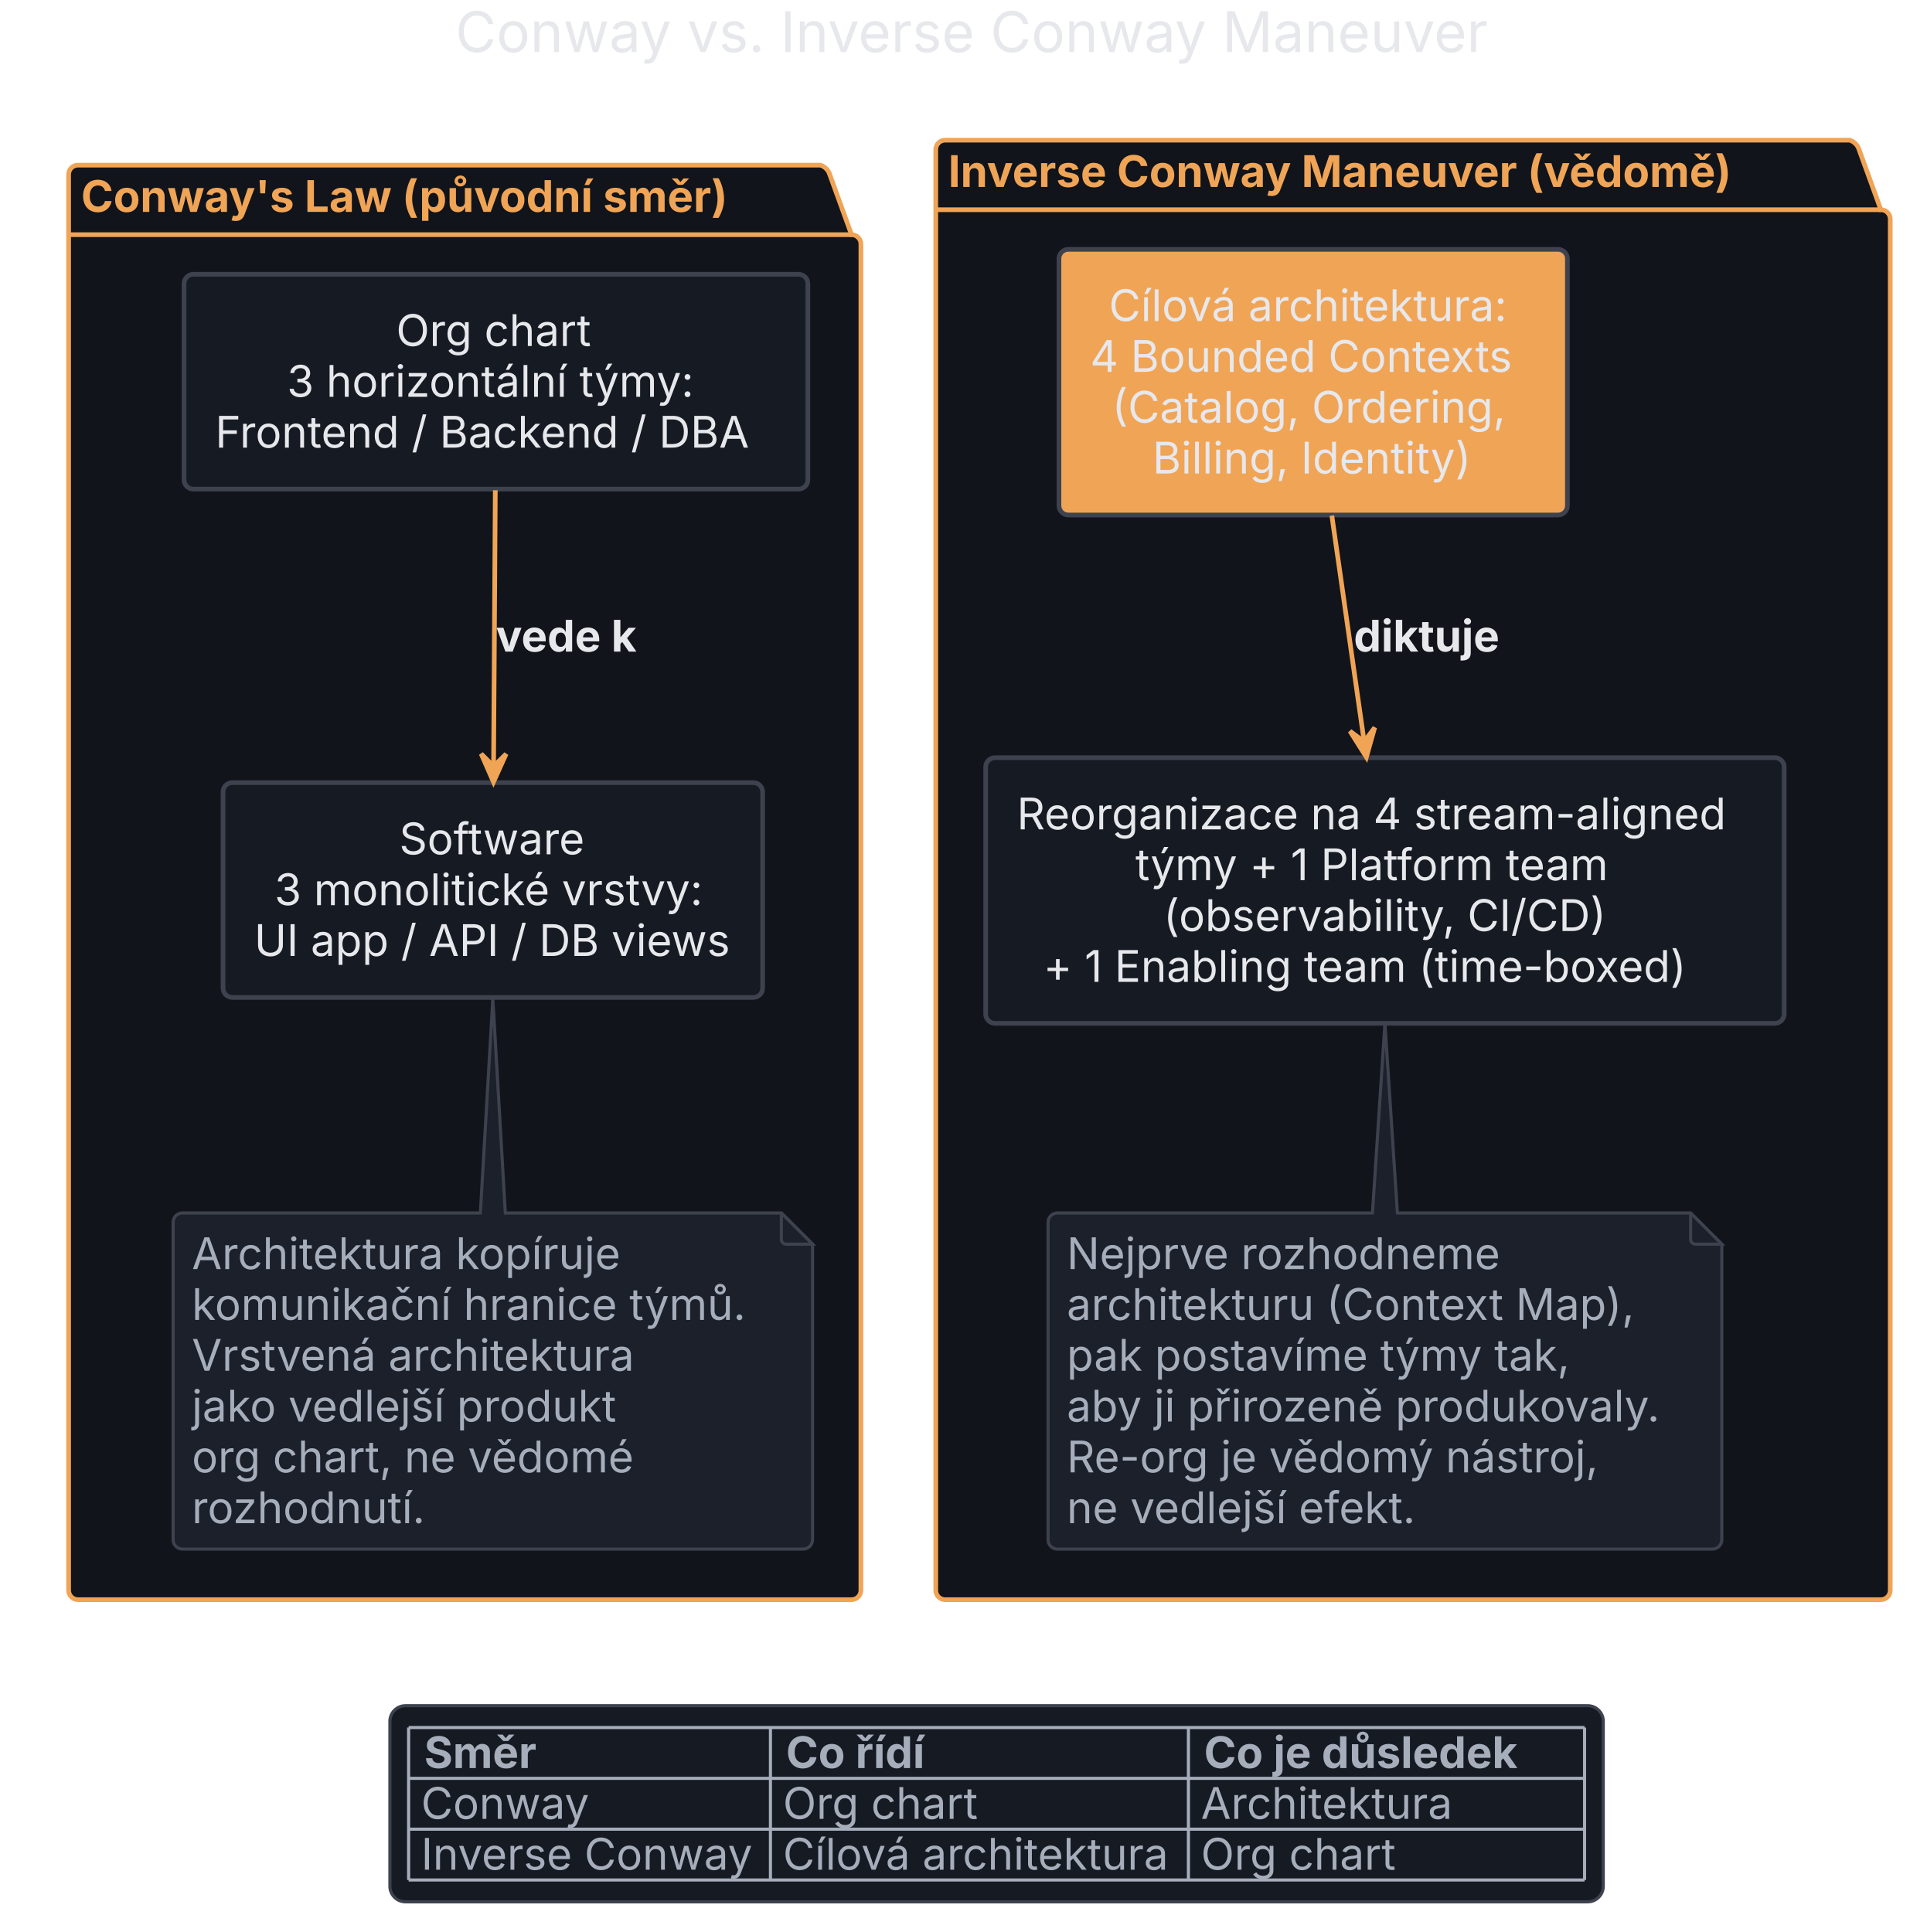
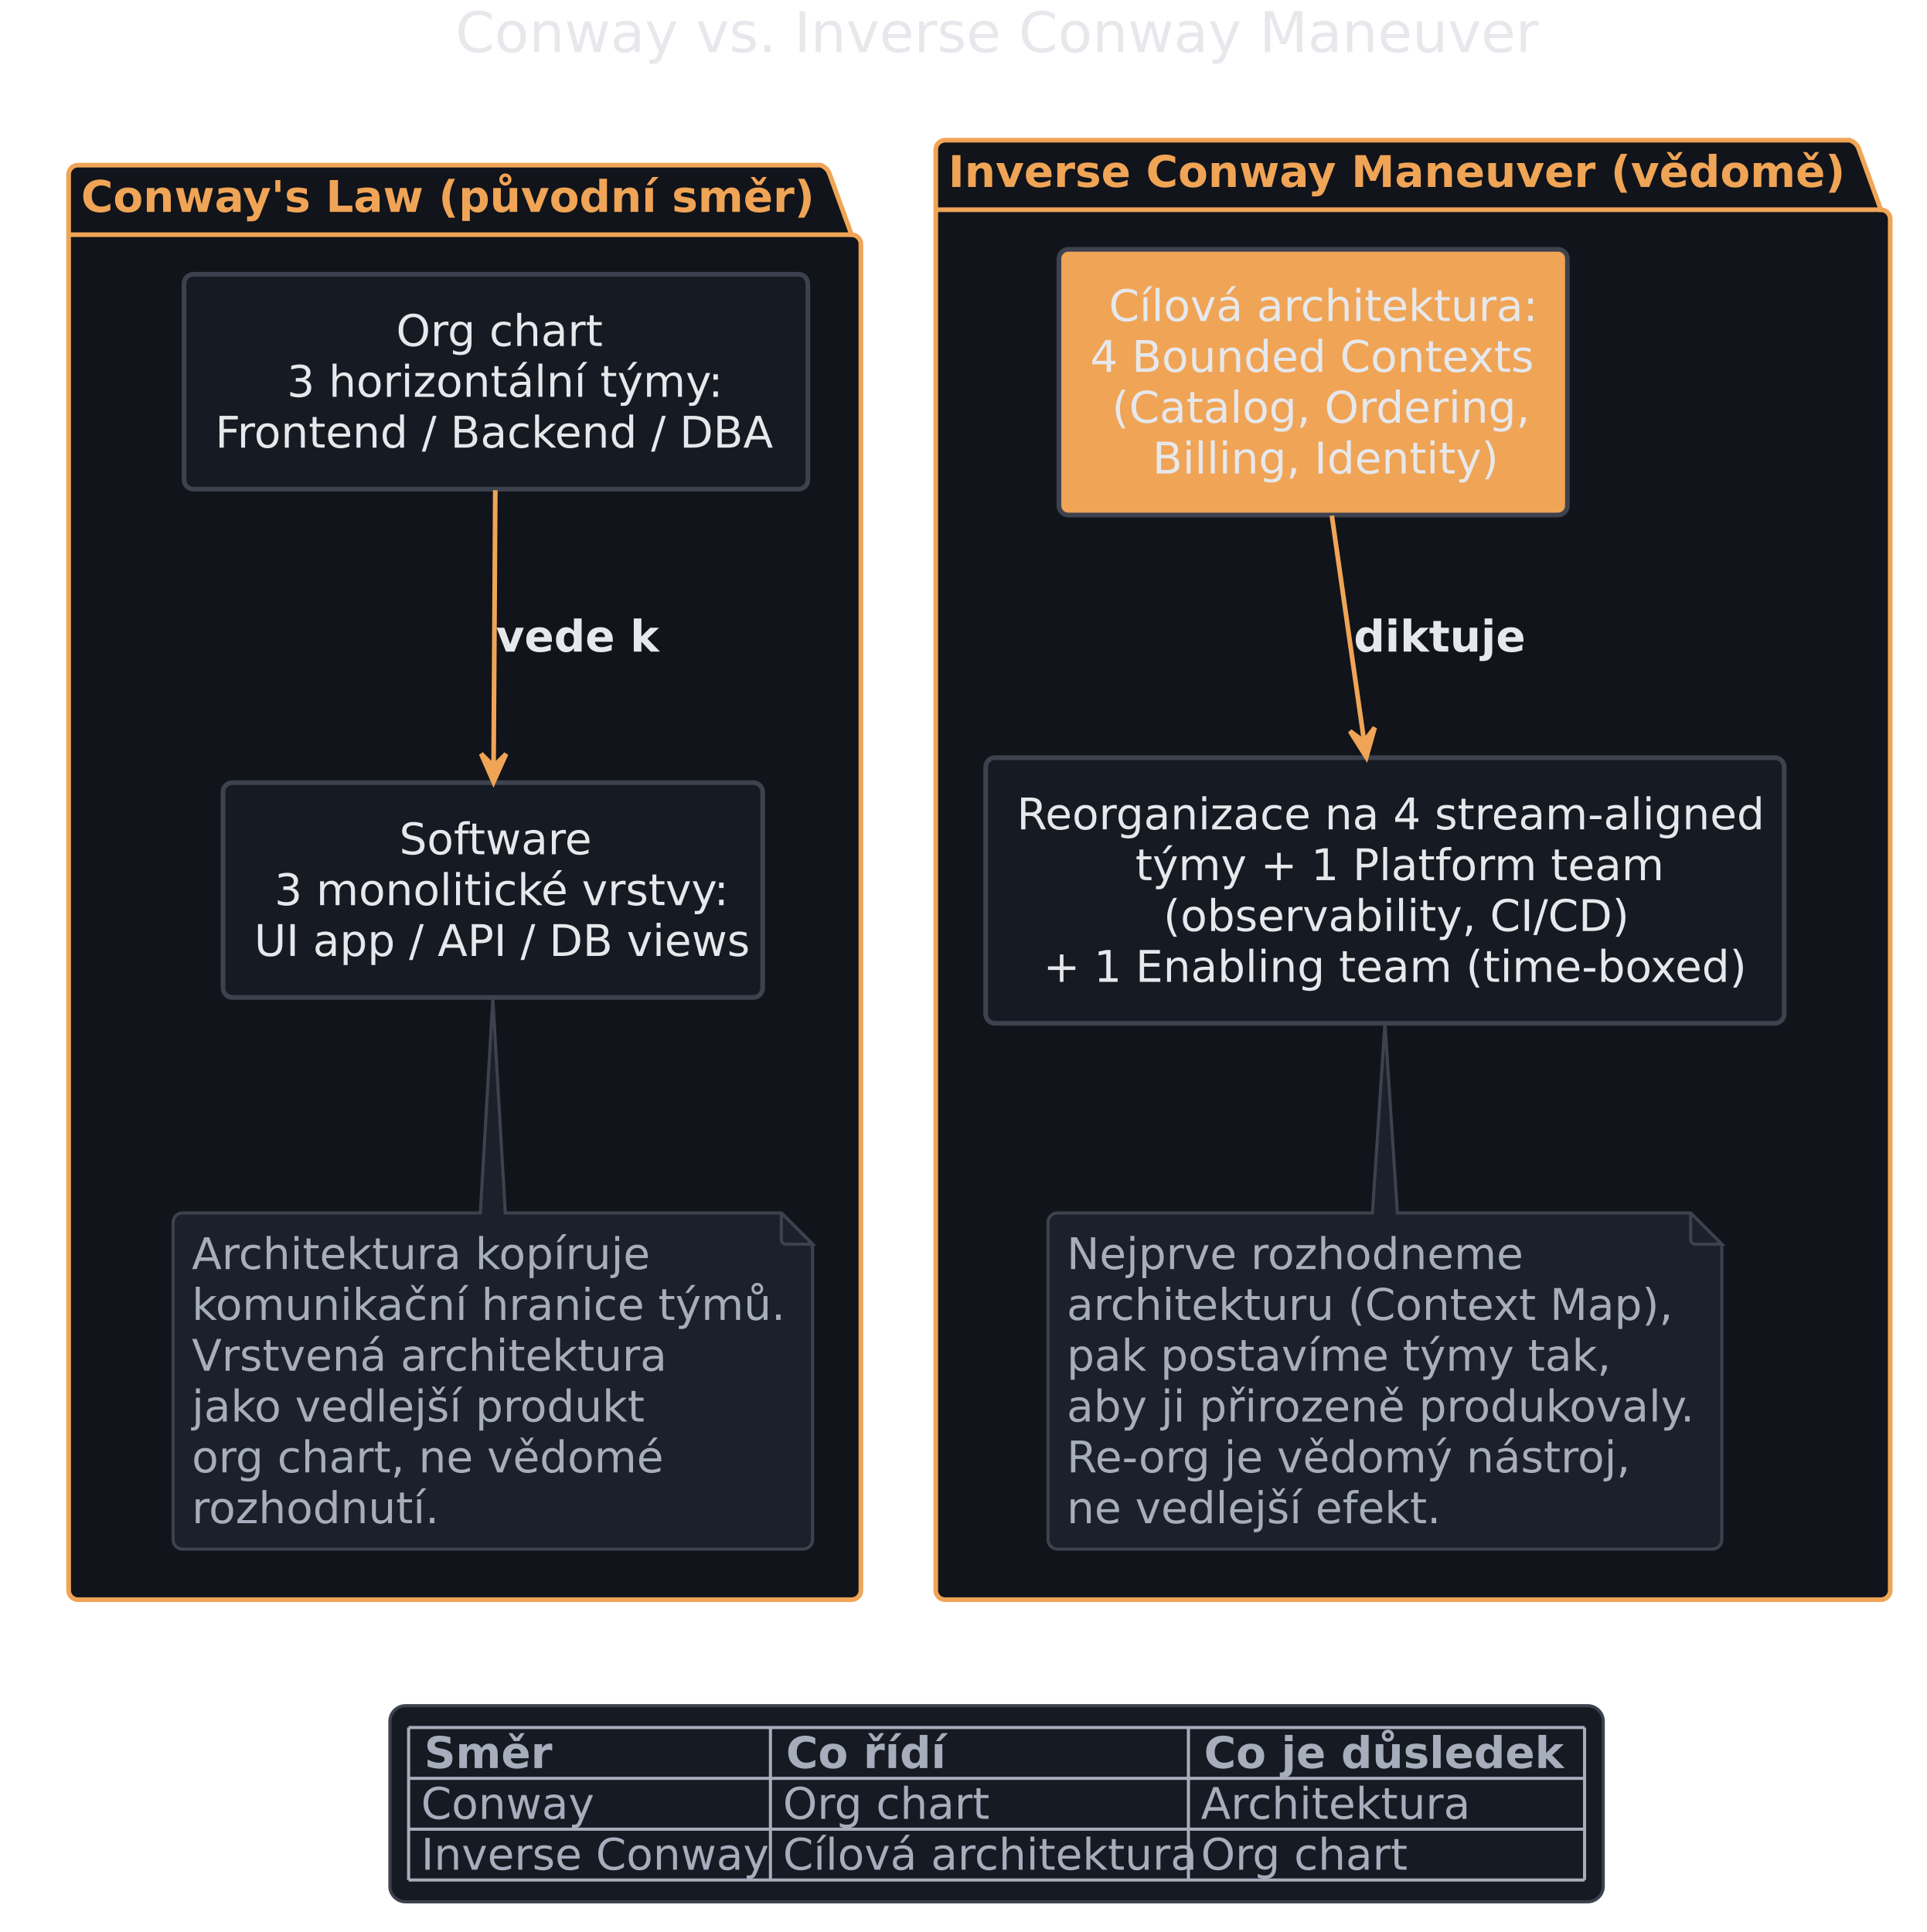
<svg xmlns="http://www.w3.org/2000/svg" contentScriptType="application/ecmascript" contentStyleType="text/css" height="968.75px" preserveAspectRatio="none" style="width:965px;height:968px;background:#11141A;" version="1.1" viewBox="0 0 965 968" width="965.625px" zoomAndPan="magnify">
  <defs />
  <g>
-     <text fill="#E6E8EC" font-family="Inter, ui-sans-serif, system-ui, -apple-system, sans-serif" font-size="28.125" lengthAdjust="spacingAndGlyphs" textLength="543.75" x="228.125" y="26.106">Conway vs. Inverse Conway Maneuver</text>
+     <text fill="#E6E8EC" font-family="DejaVu Sans" font-size="28.125" lengthAdjust="spacingAndGlyphs" textLength="543.75" x="228.125" y="26.106">Conway vs. Inverse Conway Maneuver</text>
    <path d="M39.062,82.739 L410.938,82.739 A7.031,7.031 0 0 1 415.625,87.427 L426.562,117.578 L426.562,117.578 A4.688,4.688 0 0 1 431.25,122.266 L431.25,796.802 A4.688,4.688 0 0 1 426.562,801.489 L39.062,801.489 A4.688,4.688 0 0 1 34.375,796.802 L34.375,87.427 A4.688,4.688 0 0 1 39.062,82.739 " fill="#11141A" style="stroke: #F0A456; stroke-width: 2.344;" />
    <line style="stroke: #F0A456; stroke-width: 2.344;" x1="34.375" x2="426.562" y1="117.578" y2="117.578" />
-     <text fill="#F0A456" font-family="Inter, ui-sans-serif, system-ui, -apple-system, sans-serif" font-size="21.875" font-weight="bold" lengthAdjust="spacingAndGlyphs" textLength="371.875" x="40.625" y="106.169">Conway's Law (původní směr)</text>
+     <text fill="#F0A456" font-family="DejaVu Sans" font-size="21.875" font-weight="bold" lengthAdjust="spacingAndGlyphs" textLength="371.875" x="40.625" y="106.169">Conway's Law (původní směr)</text>
    <path d="M473.438,70.239 L926.562,70.239 A7.031,7.031 0 0 1 931.25,74.927 L942.188,105.078 L942.188,105.078 A4.688,4.688 0 0 1 946.875,109.766 L946.875,796.802 A4.688,4.688 0 0 1 942.188,801.489 L473.438,801.489 A4.688,4.688 0 0 1 468.75,796.802 L468.75,74.927 A4.688,4.688 0 0 1 473.438,70.239 " fill="#11141A" style="stroke: #F0A456; stroke-width: 2.344;" />
    <line style="stroke: #F0A456; stroke-width: 2.344;" x1="468.75" x2="942.188" y1="105.078" y2="105.078" />
-     <text fill="#F0A456" font-family="Inter, ui-sans-serif, system-ui, -apple-system, sans-serif" font-size="21.875" font-weight="bold" lengthAdjust="spacingAndGlyphs" textLength="453.125" x="475" y="93.669">Inverse Conway Maneuver (vědomě)</text>
+     <text fill="#F0A456" font-family="DejaVu Sans" font-size="21.875" font-weight="bold" lengthAdjust="spacingAndGlyphs" textLength="453.125" x="475" y="93.669">Inverse Conway Maneuver (vědomě)</text>
    <rect fill="#161A22" height="107.642" rx="4.688" ry="4.688" style="stroke: #3D424E; stroke-width: 2.344;" width="312.5" x="92.188" y="137.427" />
-     <text fill="#E6E8EC" font-family="Inter, ui-sans-serif, system-ui, -apple-system, sans-serif" font-size="21.875" lengthAdjust="spacingAndGlyphs" textLength="100" x="198.438" y="173.357">Org chart</text>
-     <text fill="#E6E8EC" font-family="Inter, ui-sans-serif, system-ui, -apple-system, sans-serif" font-size="21.875" lengthAdjust="spacingAndGlyphs" textLength="209.375" x="143.75" y="198.821">3 horizontální týmy:</text>
-     <text fill="#E6E8EC" font-family="Inter, ui-sans-serif, system-ui, -apple-system, sans-serif" font-size="21.875" lengthAdjust="spacingAndGlyphs" textLength="281.25" x="107.812" y="224.284">Frontend / Backend / DBA</text>
+     <text fill="#E6E8EC" font-family="DejaVu Sans" font-size="21.875" lengthAdjust="spacingAndGlyphs" textLength="100" x="198.438" y="173.357">Org chart</text>
+     <text fill="#E6E8EC" font-family="DejaVu Sans" font-size="21.875" lengthAdjust="spacingAndGlyphs" textLength="209.375" x="143.75" y="198.821">3 horizontální týmy:</text>
+     <text fill="#E6E8EC" font-family="DejaVu Sans" font-size="21.875" lengthAdjust="spacingAndGlyphs" textLength="281.25" x="107.812" y="224.284">Frontend / Backend / DBA</text>
    <rect fill="#161A22" height="107.642" rx="4.688" ry="4.688" style="stroke: #3D424E; stroke-width: 2.344;" width="270.312" x="111.719" y="392.114" />
-     <text fill="#E6E8EC" font-family="Inter, ui-sans-serif, system-ui, -apple-system, sans-serif" font-size="21.875" lengthAdjust="spacingAndGlyphs" textLength="93.75" x="200" y="428.044">Software</text>
-     <text fill="#E6E8EC" font-family="Inter, ui-sans-serif, system-ui, -apple-system, sans-serif" font-size="21.875" lengthAdjust="spacingAndGlyphs" textLength="218.75" x="137.5" y="453.508">3 monolitické vrstvy:</text>
-     <text fill="#E6E8EC" font-family="Inter, ui-sans-serif, system-ui, -apple-system, sans-serif" font-size="21.875" lengthAdjust="spacingAndGlyphs" textLength="239.062" x="127.344" y="478.972">UI app / API / DB views</text>
+     <text fill="#E6E8EC" font-family="DejaVu Sans" font-size="21.875" lengthAdjust="spacingAndGlyphs" textLength="93.75" x="200" y="428.044">Software</text>
+     <text fill="#E6E8EC" font-family="DejaVu Sans" font-size="21.875" lengthAdjust="spacingAndGlyphs" textLength="218.75" x="137.5" y="453.508">3 monolitické vrstvy:</text>
+     <text fill="#E6E8EC" font-family="DejaVu Sans" font-size="21.875" lengthAdjust="spacingAndGlyphs" textLength="239.062" x="127.344" y="478.972">UI app / API / DB views</text>
    <path d="M86.719,612.427 L86.719,771.46 A4.688,4.688 0 0 0 91.406,776.148 L402.344,776.148 A4.688,4.688 0 0 0 407.031,771.46 L407.031,623.364 L391.406,607.739 L253.125,607.739 L246.875,500.302 L240.625,607.739 L91.406,607.739 A4.688,4.688 0 0 0 86.719,612.427 " fill="#1B202A" style="stroke: #3D424E; stroke-width: 1.562;" />
    <path d="M391.406,607.739 L391.406,621.02 A2.344,2.344 0 0 0 393.75,623.364 L407.031,623.364 L391.406,607.739 " fill="#1B202A" style="stroke: #3D424E; stroke-width: 1.562;" />
-     <text fill="#A6ADBB" font-family="Inter, ui-sans-serif, system-ui, -apple-system, sans-serif" font-size="21.875" lengthAdjust="spacingAndGlyphs" textLength="221.875" x="96.094" y="635.857">Architektura kopíruje</text>
-     <text fill="#A6ADBB" font-family="Inter, ui-sans-serif, system-ui, -apple-system, sans-serif" font-size="21.875" lengthAdjust="spacingAndGlyphs" textLength="287.5" x="96.094" y="661.321">komunikační hranice týmů.</text>
-     <text fill="#A6ADBB" font-family="Inter, ui-sans-serif, system-ui, -apple-system, sans-serif" font-size="21.875" lengthAdjust="spacingAndGlyphs" textLength="228.125" x="96.094" y="686.784">Vrstvená architektura</text>
-     <text fill="#A6ADBB" font-family="Inter, ui-sans-serif, system-ui, -apple-system, sans-serif" font-size="21.875" lengthAdjust="spacingAndGlyphs" textLength="220.312" x="96.094" y="712.248">jako vedlejší produkt</text>
-     <text fill="#A6ADBB" font-family="Inter, ui-sans-serif, system-ui, -apple-system, sans-serif" font-size="21.875" lengthAdjust="spacingAndGlyphs" textLength="231.25" x="96.094" y="737.712">org chart, ne vědomé</text>
-     <text fill="#A6ADBB" font-family="Inter, ui-sans-serif, system-ui, -apple-system, sans-serif" font-size="21.875" lengthAdjust="spacingAndGlyphs" textLength="123.438" x="96.094" y="763.176">rozhodnutí.</text>
+     <text fill="#A6ADBB" font-family="DejaVu Sans" font-size="21.875" lengthAdjust="spacingAndGlyphs" textLength="221.875" x="96.094" y="635.857">Architektura kopíruje</text>
+     <text fill="#A6ADBB" font-family="DejaVu Sans" font-size="21.875" lengthAdjust="spacingAndGlyphs" textLength="287.5" x="96.094" y="661.321">komunikační hranice týmů.</text>
+     <text fill="#A6ADBB" font-family="DejaVu Sans" font-size="21.875" lengthAdjust="spacingAndGlyphs" textLength="228.125" x="96.094" y="686.784">Vrstvená architektura</text>
+     <text fill="#A6ADBB" font-family="DejaVu Sans" font-size="21.875" lengthAdjust="spacingAndGlyphs" textLength="220.312" x="96.094" y="712.248">jako vedlejší produkt</text>
+     <text fill="#A6ADBB" font-family="DejaVu Sans" font-size="21.875" lengthAdjust="spacingAndGlyphs" textLength="231.25" x="96.094" y="737.712">org chart, ne vědomé</text>
+     <text fill="#A6ADBB" font-family="DejaVu Sans" font-size="21.875" lengthAdjust="spacingAndGlyphs" textLength="123.438" x="96.094" y="763.176">rozhodnutí.</text>
    <rect fill="#F0A456" height="133.106" rx="4.688" ry="4.688" style="stroke: #3D424E; stroke-width: 2.344;" width="254.688" x="530.469" y="124.927" />
-     <text fill="#E6E8EC" font-family="Inter, ui-sans-serif, system-ui, -apple-system, sans-serif" font-size="21.875" lengthAdjust="spacingAndGlyphs" textLength="204.688" x="555.469" y="160.857">Cílová architektura:</text>
-     <text fill="#E6E8EC" font-family="Inter, ui-sans-serif, system-ui, -apple-system, sans-serif" font-size="21.875" lengthAdjust="spacingAndGlyphs" textLength="223.438" x="546.094" y="186.321">4 Bounded Contexts</text>
-     <text fill="#E6E8EC" font-family="Inter, ui-sans-serif, system-ui, -apple-system, sans-serif" font-size="21.875" lengthAdjust="spacingAndGlyphs" textLength="201.562" x="557.031" y="211.784">(Catalog, Ordering,</text>
-     <text fill="#E6E8EC" font-family="Inter, ui-sans-serif, system-ui, -apple-system, sans-serif" font-size="21.875" lengthAdjust="spacingAndGlyphs" textLength="160.938" x="577.344" y="237.248">Billing, Identity)</text>
+     <text fill="#E6E8EC" font-family="DejaVu Sans" font-size="21.875" lengthAdjust="spacingAndGlyphs" textLength="204.688" x="555.469" y="160.857">Cílová architektura:</text>
+     <text fill="#E6E8EC" font-family="DejaVu Sans" font-size="21.875" lengthAdjust="spacingAndGlyphs" textLength="223.438" x="546.094" y="186.321">4 Bounded Contexts</text>
+     <text fill="#E6E8EC" font-family="DejaVu Sans" font-size="21.875" lengthAdjust="spacingAndGlyphs" textLength="201.562" x="557.031" y="211.784">(Catalog, Ordering,</text>
+     <text fill="#E6E8EC" font-family="DejaVu Sans" font-size="21.875" lengthAdjust="spacingAndGlyphs" textLength="160.938" x="577.344" y="237.248">Billing, Identity)</text>
    <rect fill="#161A22" height="133.106" rx="4.688" ry="4.688" style="stroke: #3D424E; stroke-width: 2.344;" width="400" x="493.75" y="379.614" />
-     <text fill="#E6E8EC" font-family="Inter, ui-sans-serif, system-ui, -apple-system, sans-serif" font-size="21.875" lengthAdjust="spacingAndGlyphs" textLength="368.75" x="509.375" y="415.544">Reorganizace na 4 stream-aligned</text>
-     <text fill="#E6E8EC" font-family="Inter, ui-sans-serif, system-ui, -apple-system, sans-serif" font-size="21.875" lengthAdjust="spacingAndGlyphs" textLength="250" x="568.75" y="441.008">týmy + 1 Platform team</text>
-     <text fill="#E6E8EC" font-family="Inter, ui-sans-serif, system-ui, -apple-system, sans-serif" font-size="21.875" lengthAdjust="spacingAndGlyphs" textLength="221.875" x="582.812" y="466.472">(observability, CI/CD)</text>
-     <text fill="#E6E8EC" font-family="Inter, ui-sans-serif, system-ui, -apple-system, sans-serif" font-size="21.875" lengthAdjust="spacingAndGlyphs" textLength="342.188" x="522.656" y="491.936">+ 1 Enabling team (time-boxed)</text>
+     <text fill="#E6E8EC" font-family="DejaVu Sans" font-size="21.875" lengthAdjust="spacingAndGlyphs" textLength="368.75" x="509.375" y="415.544">Reorganizace na 4 stream-aligned</text>
+     <text fill="#E6E8EC" font-family="DejaVu Sans" font-size="21.875" lengthAdjust="spacingAndGlyphs" textLength="250" x="568.75" y="441.008">týmy + 1 Platform team</text>
+     <text fill="#E6E8EC" font-family="DejaVu Sans" font-size="21.875" lengthAdjust="spacingAndGlyphs" textLength="221.875" x="582.812" y="466.472">(observability, CI/CD)</text>
+     <text fill="#E6E8EC" font-family="DejaVu Sans" font-size="21.875" lengthAdjust="spacingAndGlyphs" textLength="342.188" x="522.656" y="491.936">+ 1 Enabling team (time-boxed)</text>
    <path d="M525,612.427 L525,771.46 A4.688,4.688 0 0 0 529.688,776.148 L857.812,776.148 A4.688,4.688 0 0 0 862.5,771.46 L862.5,623.364 L846.875,607.739 L700,607.739 L693.75,512.692 L687.5,607.739 L529.688,607.739 A4.688,4.688 0 0 0 525,612.427 " fill="#1B202A" style="stroke: #3D424E; stroke-width: 1.562;" />
    <path d="M846.875,607.739 L846.875,621.02 A2.344,2.344 0 0 0 849.219,623.364 L862.5,623.364 L846.875,607.739 " fill="#1B202A" style="stroke: #3D424E; stroke-width: 1.562;" />
-     <text fill="#A6ADBB" font-family="Inter, ui-sans-serif, system-ui, -apple-system, sans-serif" font-size="21.875" lengthAdjust="spacingAndGlyphs" textLength="226.562" x="534.375" y="635.857">Nejprve rozhodneme</text>
-     <text fill="#A6ADBB" font-family="Inter, ui-sans-serif, system-ui, -apple-system, sans-serif" font-size="21.875" lengthAdjust="spacingAndGlyphs" textLength="293.75" x="534.375" y="661.321">architekturu (Context Map),</text>
-     <text fill="#A6ADBB" font-family="Inter, ui-sans-serif, system-ui, -apple-system, sans-serif" font-size="21.875" lengthAdjust="spacingAndGlyphs" textLength="257.812" x="534.375" y="686.784">pak postavíme týmy tak,</text>
-     <text fill="#A6ADBB" font-family="Inter, ui-sans-serif, system-ui, -apple-system, sans-serif" font-size="21.875" lengthAdjust="spacingAndGlyphs" textLength="304.688" x="534.375" y="712.248">aby ji přirozeně produkovaly.</text>
-     <text fill="#A6ADBB" font-family="Inter, ui-sans-serif, system-ui, -apple-system, sans-serif" font-size="21.875" lengthAdjust="spacingAndGlyphs" textLength="275" x="534.375" y="737.712">Re-org je vědomý nástroj,</text>
-     <text fill="#A6ADBB" font-family="Inter, ui-sans-serif, system-ui, -apple-system, sans-serif" font-size="21.875" lengthAdjust="spacingAndGlyphs" textLength="181.25" x="534.375" y="763.176">ne vedlejší efekt.</text>
+     <text fill="#A6ADBB" font-family="DejaVu Sans" font-size="21.875" lengthAdjust="spacingAndGlyphs" textLength="226.562" x="534.375" y="635.857">Nejprve rozhodneme</text>
+     <text fill="#A6ADBB" font-family="DejaVu Sans" font-size="21.875" lengthAdjust="spacingAndGlyphs" textLength="293.75" x="534.375" y="661.321">architekturu (Context Map),</text>
+     <text fill="#A6ADBB" font-family="DejaVu Sans" font-size="21.875" lengthAdjust="spacingAndGlyphs" textLength="257.812" x="534.375" y="686.784">pak postavíme týmy tak,</text>
+     <text fill="#A6ADBB" font-family="DejaVu Sans" font-size="21.875" lengthAdjust="spacingAndGlyphs" textLength="304.688" x="534.375" y="712.248">aby ji přirozeně produkovaly.</text>
+     <text fill="#A6ADBB" font-family="DejaVu Sans" font-size="21.875" lengthAdjust="spacingAndGlyphs" textLength="275" x="534.375" y="737.712">Re-org je vědomý nástroj,</text>
+     <text fill="#A6ADBB" font-family="DejaVu Sans" font-size="21.875" lengthAdjust="spacingAndGlyphs" textLength="181.25" x="534.375" y="763.176">ne vedlejší efekt.</text>
    <path d="M248.109,245.63 C247.859,285.88 247.516,341.411 247.25,383.552 " fill="none" id="org1-&gt;sw1" style="stroke: #F0A456; stroke-width: 2.344;" />
    <polygon fill="#F0A456" points="247.203,391.786,253.533,377.76,247.248,383.974,241.034,377.688,247.203,391.786" style="stroke: #F0A456; stroke-width: 2.344;" />
-     <text fill="#E6E8EC" font-family="Inter, ui-sans-serif, system-ui, -apple-system, sans-serif" font-size="21.875" font-weight="bold" lengthAdjust="spacingAndGlyphs" textLength="82.812" x="248.438" y="326.482">vede k</text>
+     <text fill="#E6E8EC" font-family="DejaVu Sans" font-size="21.875" font-weight="bold" lengthAdjust="spacingAndGlyphs" textLength="82.812" x="248.438" y="326.482">vede k</text>
    <path d="M667.156,258.333 C672.109,292.989 678.203,335.63 683.312,371.364 " fill="none" id="sw2-&gt;org2" style="stroke: #F0A456; stroke-width: 2.344;" />
    <polygon fill="#F0A456" points="684.453,379.349,688.628,364.537,683.336,371.616,676.256,366.325,684.453,379.349" style="stroke: #F0A456; stroke-width: 2.344;" />
-     <text fill="#E6E8EC" font-family="Inter, ui-sans-serif, system-ui, -apple-system, sans-serif" font-size="21.875" font-weight="bold" lengthAdjust="spacingAndGlyphs" textLength="82.812" x="678.125" y="326.482">diktuje</text>
+     <text fill="#E6E8EC" font-family="DejaVu Sans" font-size="21.875" font-weight="bold" lengthAdjust="spacingAndGlyphs" textLength="82.812" x="678.125" y="326.482">diktuje</text>
    <rect fill="#161A22" height="98.267" rx="7.812" ry="7.812" style="stroke: #3D424E; stroke-width: 1.562;" width="607.812" x="195.312" y="854.614" />
-     <text fill="#A6ADBB" font-family="Inter, ui-sans-serif, system-ui, -apple-system, sans-serif" font-size="21.875" font-weight="bold" lengthAdjust="spacingAndGlyphs" textLength="64.062" x="212.5" y="885.857">Směr</text>
-     <text fill="#A6ADBB" font-family="Inter, ui-sans-serif, system-ui, -apple-system, sans-serif" font-size="21.875" font-weight="bold" lengthAdjust="spacingAndGlyphs" textLength="79.688" x="393.75" y="885.857">Co řídí</text>
-     <text fill="#A6ADBB" font-family="Inter, ui-sans-serif, system-ui, -apple-system, sans-serif" font-size="21.875" font-weight="bold" lengthAdjust="spacingAndGlyphs" textLength="182.812" x="603.125" y="885.857">Co je důsledek</text>
-     <text fill="#A6ADBB" font-family="Inter, ui-sans-serif, system-ui, -apple-system, sans-serif" font-size="21.875" lengthAdjust="spacingAndGlyphs" textLength="84.375" x="210.938" y="911.321">Conway</text>
-     <text fill="#A6ADBB" font-family="Inter, ui-sans-serif, system-ui, -apple-system, sans-serif" font-size="21.875" lengthAdjust="spacingAndGlyphs" textLength="100" x="392.188" y="911.321">Org chart</text>
-     <text fill="#A6ADBB" font-family="Inter, ui-sans-serif, system-ui, -apple-system, sans-serif" font-size="21.875" lengthAdjust="spacingAndGlyphs" textLength="129.688" x="601.562" y="911.321">Architektura</text>
-     <text fill="#A6ADBB" font-family="Inter, ui-sans-serif, system-ui, -apple-system, sans-serif" font-size="21.875" lengthAdjust="spacingAndGlyphs" textLength="168.75" x="210.938" y="936.784">Inverse Conway</text>
-     <text fill="#A6ADBB" font-family="Inter, ui-sans-serif, system-ui, -apple-system, sans-serif" font-size="21.875" lengthAdjust="spacingAndGlyphs" textLength="196.875" x="392.188" y="936.784">Cílová architektura</text>
-     <text fill="#A6ADBB" font-family="Inter, ui-sans-serif, system-ui, -apple-system, sans-serif" font-size="21.875" lengthAdjust="spacingAndGlyphs" textLength="100" x="601.562" y="936.784">Org chart</text>
+     <text fill="#A6ADBB" font-family="DejaVu Sans" font-size="21.875" font-weight="bold" lengthAdjust="spacingAndGlyphs" textLength="64.062" x="212.5" y="885.857">Směr</text>
+     <text fill="#A6ADBB" font-family="DejaVu Sans" font-size="21.875" font-weight="bold" lengthAdjust="spacingAndGlyphs" textLength="79.688" x="393.75" y="885.857">Co řídí</text>
+     <text fill="#A6ADBB" font-family="DejaVu Sans" font-size="21.875" font-weight="bold" lengthAdjust="spacingAndGlyphs" textLength="182.812" x="603.125" y="885.857">Co je důsledek</text>
+     <text fill="#A6ADBB" font-family="DejaVu Sans" font-size="21.875" lengthAdjust="spacingAndGlyphs" textLength="84.375" x="210.938" y="911.321">Conway</text>
+     <text fill="#A6ADBB" font-family="DejaVu Sans" font-size="21.875" lengthAdjust="spacingAndGlyphs" textLength="100" x="392.188" y="911.321">Org chart</text>
+     <text fill="#A6ADBB" font-family="DejaVu Sans" font-size="21.875" lengthAdjust="spacingAndGlyphs" textLength="129.688" x="601.562" y="911.321">Architektura</text>
+     <text fill="#A6ADBB" font-family="DejaVu Sans" font-size="21.875" lengthAdjust="spacingAndGlyphs" textLength="168.75" x="210.938" y="936.784">Inverse Conway</text>
+     <text fill="#A6ADBB" font-family="DejaVu Sans" font-size="21.875" lengthAdjust="spacingAndGlyphs" textLength="196.875" x="392.188" y="936.784">Cílová architektura</text>
+     <text fill="#A6ADBB" font-family="DejaVu Sans" font-size="21.875" lengthAdjust="spacingAndGlyphs" textLength="100" x="601.562" y="936.784">Org chart</text>
    <line style="stroke: #A6ADBB; stroke-width: 1.562;" x1="204.688" x2="793.75" y1="865.552" y2="865.552" />
    <line style="stroke: #A6ADBB; stroke-width: 1.562;" x1="204.688" x2="793.75" y1="891.016" y2="891.016" />
    <line style="stroke: #A6ADBB; stroke-width: 1.562;" x1="204.688" x2="793.75" y1="916.48" y2="916.48" />
    <line style="stroke: #A6ADBB; stroke-width: 1.562;" x1="204.688" x2="793.75" y1="941.943" y2="941.943" />
    <line style="stroke: #A6ADBB; stroke-width: 1.562;" x1="204.688" x2="204.688" y1="865.552" y2="941.943" />
    <line style="stroke: #A6ADBB; stroke-width: 1.562;" x1="385.938" x2="385.938" y1="865.552" y2="941.943" />
    <line style="stroke: #A6ADBB; stroke-width: 1.562;" x1="595.312" x2="595.312" y1="865.552" y2="941.943" />
    <line style="stroke: #A6ADBB; stroke-width: 1.562;" x1="793.75" x2="793.75" y1="865.552" y2="941.943" />
  </g>
</svg>
